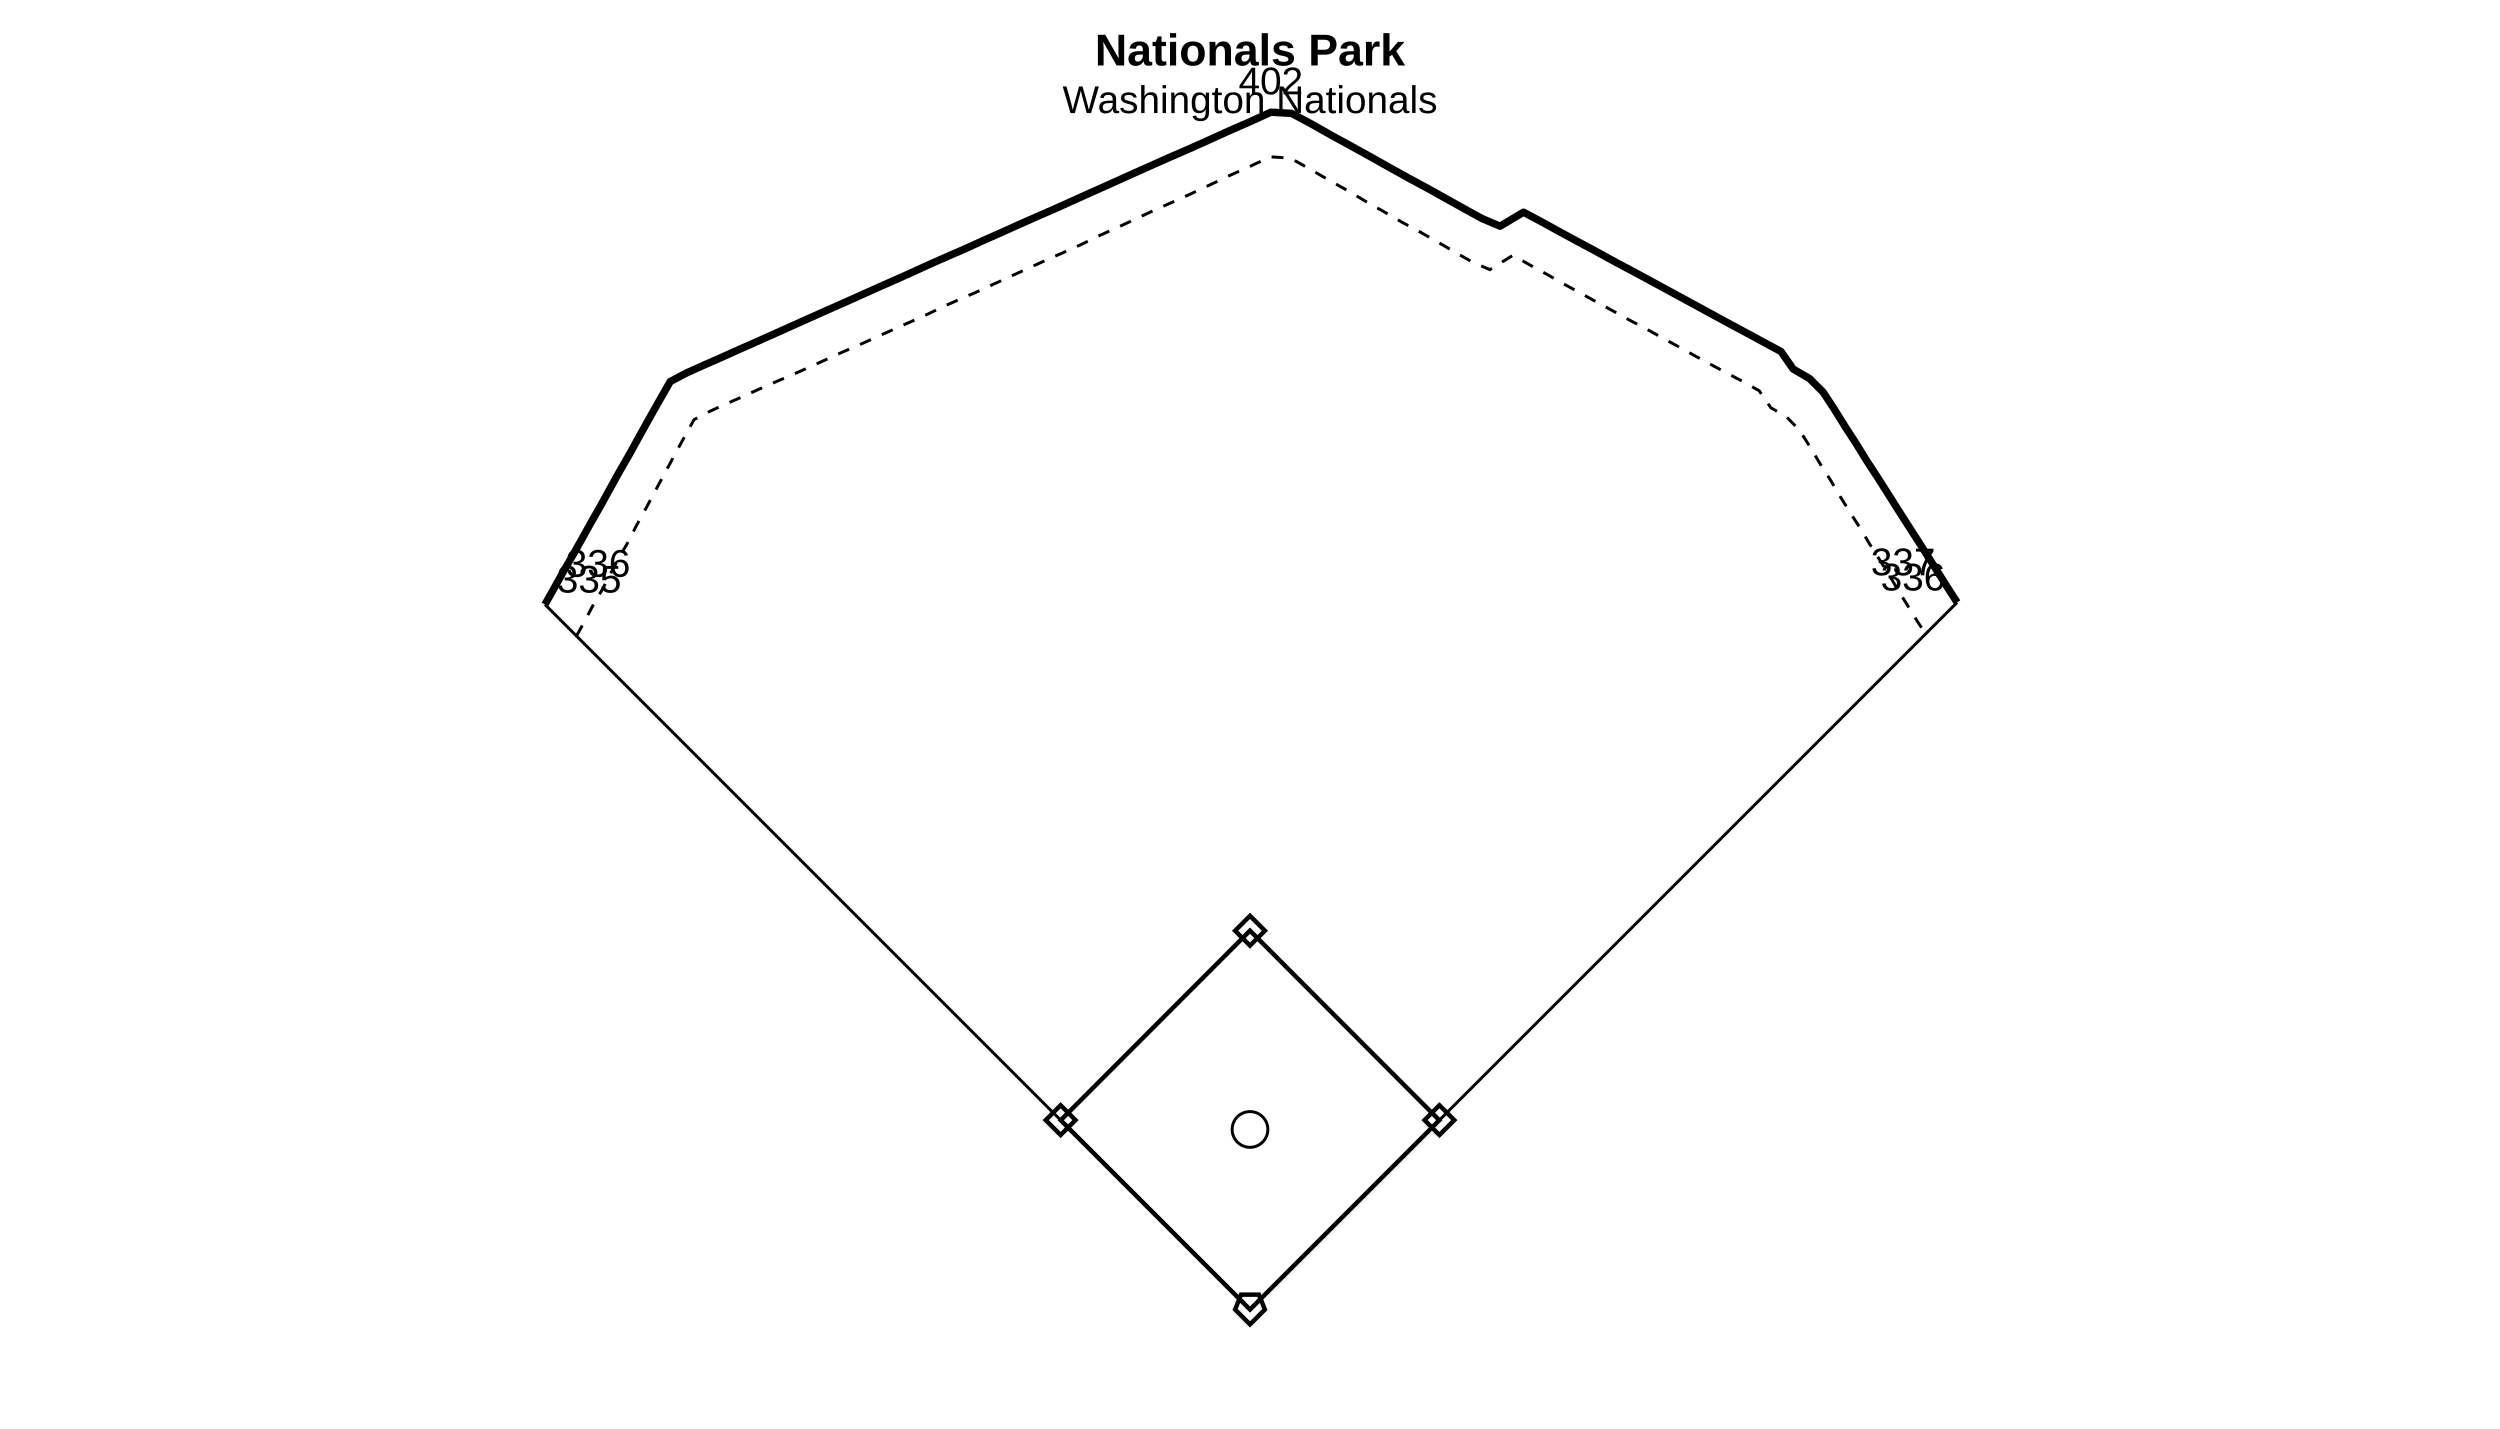
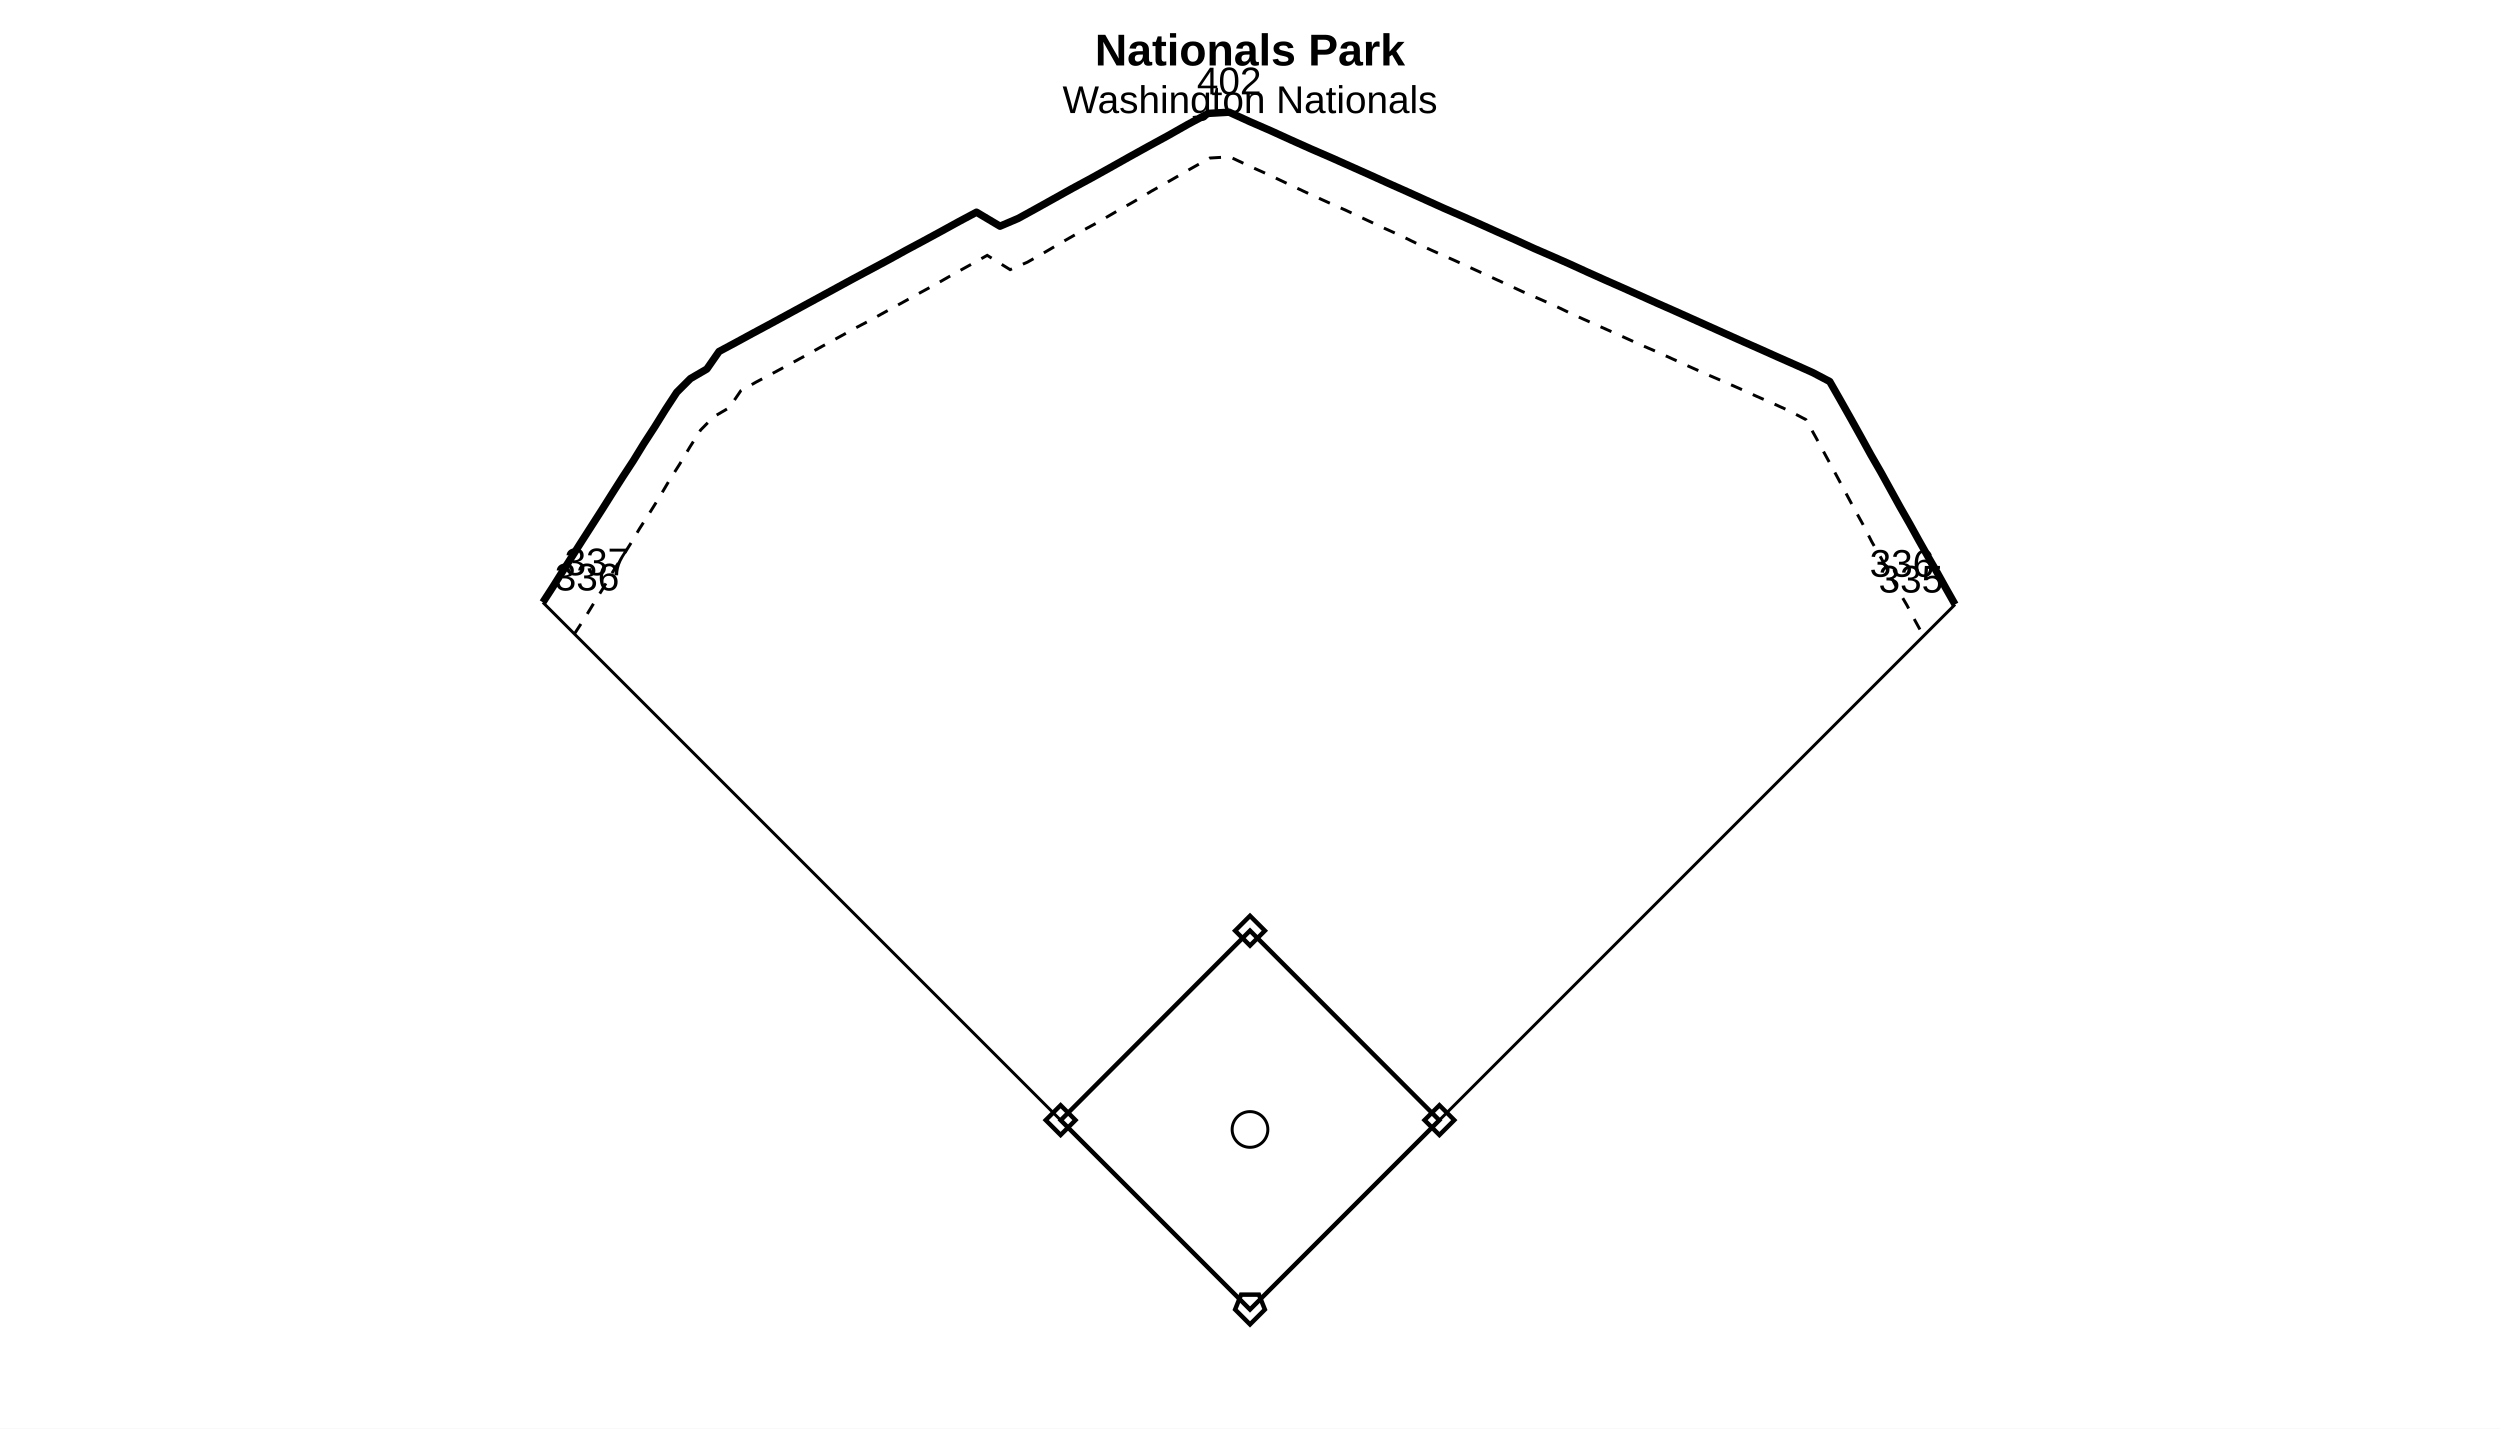
<svg xmlns="http://www.w3.org/2000/svg" width="840" height="480" viewBox="0 0 840 480">
  <rect x="0" y="0" width="840" height="480" fill="white" />
-   <line x1="420.0" y1="440.0" x2="183.1" y2="203.1" stroke="black" stroke-width="1" />
-   <line x1="420.0" y1="440.0" x2="657.6" y2="202.4" stroke="black" stroke-width="1" />
-   <polyline points="193.7,213.7 196.5,208.6 199.3,203.3 202.3,198.2 205.1,192.8 208.0,187.4 211.1,182.0 214.0,176.3 217.1,170.7 220.2,164.9 223.3,159.1 226.5,153.2 229.8,147.1 233.2,141.0 238.7,138.1 244.2,135.6 249.9,133.1 255.4,130.6 261.1,128.1 266.7,125.7 272.3,123.2 277.8,120.7 283.3,118.2 289.1,115.7 294.6,113.2 300.2,110.7 305.8,108.2 311.4,105.7 317.0,103.0 322.6,100.5 328.4,98.0 334.0,95.4 339.9,92.7 345.6,90.1 351.5,87.4 357.4,84.8 363.4,82.1 369.3,79.2 375.3,76.5 381.5,73.6 387.7,70.7 394.0,67.9 400.4,65.0 406.8,62.0 413.3,58.9 420.0,55.9 426.8,52.7 433.5,53.1 440.1,56.8 446.5,60.5 452.9,64.1 459.1,67.8 465.3,71.3 471.3,74.8 477.4,78.1 483.2,81.4 489.0,84.8 494.8,88.1 500.6,90.6 508.3,85.8 514.0,89.0 519.8,92.2 525.4,95.4 530.9,98.4 536.5,101.5 542.0,104.5 547.6,107.6 553.1,110.5 558.5,113.5 564.0,116.5 569.4,119.5 574.9,122.5 580.3,125.4 585.8,128.3 591.1,131.3 595.0,137.0 600.3,140.1 604.6,144.5 608.2,150.2 611.6,155.9 615.1,161.4 618.4,167.0 621.7,172.3 625.1,177.6 628.2,182.8 631.5,188.0 634.7,193.1 637.7,198.2 640.8,203.2 643.8,208.1 647.0,213.0" fill="none" stroke="black" stroke-width="1" stroke-dasharray="4 4" />
-   <polyline points="183.1,203.1 186.1,197.8 189.1,192.4 192.2,187.0 195.3,181.5 198.4,175.9 201.6,170.3 204.8,164.5 208.0,158.7 211.4,152.8 214.7,146.8 218.1,140.7 221.6,134.5 225.2,128.2 230.9,125.2 236.7,122.6 242.6,120.0 248.4,117.4 254.3,114.8 260.1,112.2 265.9,109.6 271.7,107.0 277.5,104.4 283.4,101.8 289.2,99.2 295.0,96.6 300.9,94.0 306.7,91.4 312.6,88.7 318.5,86.1 324.5,83.5 330.4,80.8 336.5,78.1 342.5,75.4 348.6,72.7 354.8,70.0 361.0,67.2 367.2,64.4 373.5,61.6 379.9,58.7 386.4,55.8 392.9,52.9 399.6,50.0 406.3,47.0 413.1,43.9 420.0,40.9 427.0,37.7 434.0,38.1 440.9,41.8 447.6,45.6 454.2,49.2 460.7,52.8 467.1,56.4 473.4,59.9 479.7,63.3 485.8,66.7 491.9,70.1 497.9,73.4 504.0,76.0 511.9,71.3 517.9,74.5 523.9,77.8 529.8,81.0 535.6,84.1 541.4,87.3 547.2,90.4 553.0,93.5 558.7,96.6 564.4,99.7 570.1,102.8 575.8,105.9 581.5,109.0 587.1,112.0 592.8,115.1 598.4,118.1 602.5,124.0 608.0,127.2 612.6,131.8 616.4,137.6 620.0,143.4 623.7,149.1 627.2,154.8 630.8,160.3 634.3,165.8 637.7,171.2 641.1,176.5 644.5,181.8 647.8,187.0 651.1,192.2 654.3,197.3 657.6,202.4" fill="none" stroke="black" stroke-width="2.5" stroke-linejoin="round" />
+   <line x1="420.0" y1="440.0" x2="182.4" y2="202.4" stroke="black" stroke-width="1" />
+   <line x1="420.0" y1="440.0" x2="656.9" y2="203.1" stroke="black" stroke-width="1" />
+   <polyline points="193.0,213.0 196.2,208.1 199.2,203.2 202.3,198.2 205.3,193.1 208.5,188.0 211.8,182.8 214.9,177.6 218.3,172.3 221.6,167.0 224.9,161.4 228.4,155.9 231.8,150.2 235.4,144.5 239.7,140.1 245.0,137.0 248.9,131.3 254.2,128.3 259.7,125.4 265.1,122.5 270.6,119.5 276.0,116.5 281.5,113.5 286.9,110.5 292.4,107.6 298.0,104.5 303.5,101.5 309.1,98.4 314.6,95.4 320.2,92.2 326.0,89.0 331.7,85.8 339.4,90.6 345.2,88.1 351.0,84.8 356.8,81.4 362.6,78.1 368.7,74.8 374.7,71.3 380.9,67.8 387.1,64.1 393.5,60.5 399.9,56.8 406.5,53.1 413.2,52.7 420.0,55.9 426.7,58.9 433.2,62.0 439.6,65.0 446.0,67.9 452.3,70.7 458.5,73.6 464.7,76.5 470.7,79.2 476.6,82.1 482.6,84.8 488.5,87.4 494.4,90.1 500.1,92.7 506.0,95.4 511.6,98.0 517.4,100.5 523.0,103.0 528.6,105.7 534.2,108.2 539.8,110.7 545.4,113.2 550.9,115.7 556.7,118.2 562.2,120.7 567.7,123.2 573.3,125.7 578.9,128.1 584.6,130.6 590.1,133.1 595.8,135.6 601.3,138.1 606.8,141.0 610.2,147.1 613.5,153.2 616.7,159.1 619.8,164.9 622.9,170.7 626.0,176.3 628.9,182.0 632.0,187.4 634.9,192.8 637.7,198.2 640.7,203.3 643.5,208.6 646.3,213.7" fill="none" stroke="black" stroke-width="1" stroke-dasharray="4 4" />
+   <polyline points="182.4,202.4 185.7,197.3 188.9,192.2 192.2,187.0 195.5,181.8 198.9,176.5 202.3,171.2 205.7,165.8 209.2,160.3 212.8,154.8 216.3,149.1 220.0,143.4 223.6,137.6 227.4,131.8 232.0,127.2 237.5,124.0 241.6,118.1 247.2,115.1 252.9,112.0 258.5,109.0 264.2,105.9 269.9,102.8 275.6,99.7 281.3,96.6 287.0,93.5 292.8,90.4 298.6,87.3 304.4,84.1 310.2,81.0 316.1,77.8 322.1,74.5 328.1,71.3 336.0,76.0 342.1,73.4 348.1,70.1 354.2,66.7 360.3,63.3 366.6,59.9 372.9,56.4 379.3,52.8 385.8,49.2 392.4,45.6 399.1,41.8 406.0,38.1 413.0,37.7 420.0,40.9 426.9,43.9 433.7,47.0 440.4,50.0 447.1,52.9 453.6,55.8 460.1,58.7 466.5,61.6 472.8,64.4 479.0,67.2 485.2,70.0 491.4,72.7 497.5,75.4 503.5,78.1 509.6,80.8 515.5,83.5 521.5,86.1 527.4,88.7 533.3,91.4 539.1,94.0 545.0,96.6 550.8,99.2 556.6,101.8 562.5,104.4 568.3,107.0 574.1,109.6 579.9,112.2 585.7,114.8 591.6,117.4 597.4,120.0 603.3,122.6 609.1,125.2 614.8,128.2 618.4,134.5 621.9,140.7 625.3,146.8 628.6,152.8 632.0,158.7 635.2,164.5 638.4,170.3 641.6,175.9 644.7,181.5 647.8,187.0 650.9,192.4 653.9,197.8 656.9,203.1" fill="none" stroke="black" stroke-width="2.5" stroke-linejoin="round" />
  <polyline points="352.8,507.2 354.5,508.8 356.2,510.4 357.9,511.9 359.7,513.4 361.6,514.9 363.4,516.3 365.3,517.7 367.2,519.0 369.2,520.3 371.2,521.5 373.2,522.7 375.2,523.8 377.3,524.9 379.4,525.9 381.5,526.8 383.6,527.8 385.8,528.6 388.0,529.4 390.2,530.2 392.4,530.9 394.7,531.6 396.9,532.2 399.2,532.7 401.5,533.2 403.8,533.6 406.1,534.0 408.4,534.3 410.7,534.5 413.0,534.7 415.3,534.9 417.7,535.0 420.0,535.0 422.3,535.0 424.7,534.9 427.0,534.7 429.3,534.5 431.6,534.3 433.9,534.0 436.2,533.6 438.5,533.2 440.8,532.7 443.1,532.2 445.3,531.6 447.6,530.9 449.8,530.2 452.0,529.4 454.2,528.6 456.4,527.8 458.5,526.8 460.6,525.9 462.7,524.9 464.8,523.8 466.8,522.7 468.8,521.5 470.8,520.3 472.8,519.0 474.7,517.7 476.6,516.3 478.4,514.9 480.3,513.4 482.1,511.9 483.8,510.4 485.5,508.8 487.2,507.2" fill="none" stroke="black" stroke-width="1" />
  <polygon points="483.6,376.4 420.0,312.7 356.4,376.4 420.0,440.0" fill="none" stroke="black" stroke-width="1.5" />
  <polygon points="483.64,371.36 488.64,376.36 483.64,381.36 478.64,376.36" fill="none" stroke="black" stroke-width="1.5" />
  <polygon points="420,307.72 425,312.72 420,317.72 415,312.72" fill="none" stroke="black" stroke-width="1.5" />
  <polygon points="356.36,371.36 361.36,376.36 356.36,381.36 351.36,376.36" fill="none" stroke="black" stroke-width="1.5" />
  <polygon points="420,445 415,440 417,435 423,435 425,440" fill="none" stroke="black" stroke-width="1.5" />
  <circle cx="420.0" cy="379.5" r="6" fill="none" stroke="black" stroke-width="1" />
-   <text x="187.1" y="199.1" font-family="Arial,Helvetica,sans-serif" font-size="13" text-anchor="start" fill="black">335</text>
-   <text x="190.1" y="193.8" font-family="Arial,Helvetica,sans-serif" font-size="13" text-anchor="start" fill="black">336</text>
-   <text x="427.0" y="31.7" font-family="Arial,Helvetica,sans-serif" font-size="13" text-anchor="middle" fill="black">402</text>
-   <text x="650.3" y="193.3" font-family="Arial,Helvetica,sans-serif" font-size="13" text-anchor="end" fill="black">337</text>
-   <text x="653.6" y="198.4" font-family="Arial,Helvetica,sans-serif" font-size="13" text-anchor="end" fill="black">336</text>
+   <text x="186.4" y="198.4" font-family="Arial,Helvetica,sans-serif" font-size="13" text-anchor="start" fill="black">336</text>
+   <text x="189.7" y="193.3" font-family="Arial,Helvetica,sans-serif" font-size="13" text-anchor="start" fill="black">337</text>
+   <text x="413.0" y="31.7" font-family="Arial,Helvetica,sans-serif" font-size="13" text-anchor="middle" fill="black">402</text>
+   <text x="649.9" y="193.8" font-family="Arial,Helvetica,sans-serif" font-size="13" text-anchor="end" fill="black">336</text>
+   <text x="652.9" y="199.1" font-family="Arial,Helvetica,sans-serif" font-size="13" text-anchor="end" fill="black">335</text>
  <text x="420.0" y="22" font-family="Arial,Helvetica,sans-serif" font-size="15" font-weight="bold" text-anchor="middle" fill="black">Nationals Park</text>
  <text x="420.0" y="38" font-family="Arial,Helvetica,sans-serif" font-size="13" text-anchor="middle" fill="black">Washington Nationals</text>
</svg>
